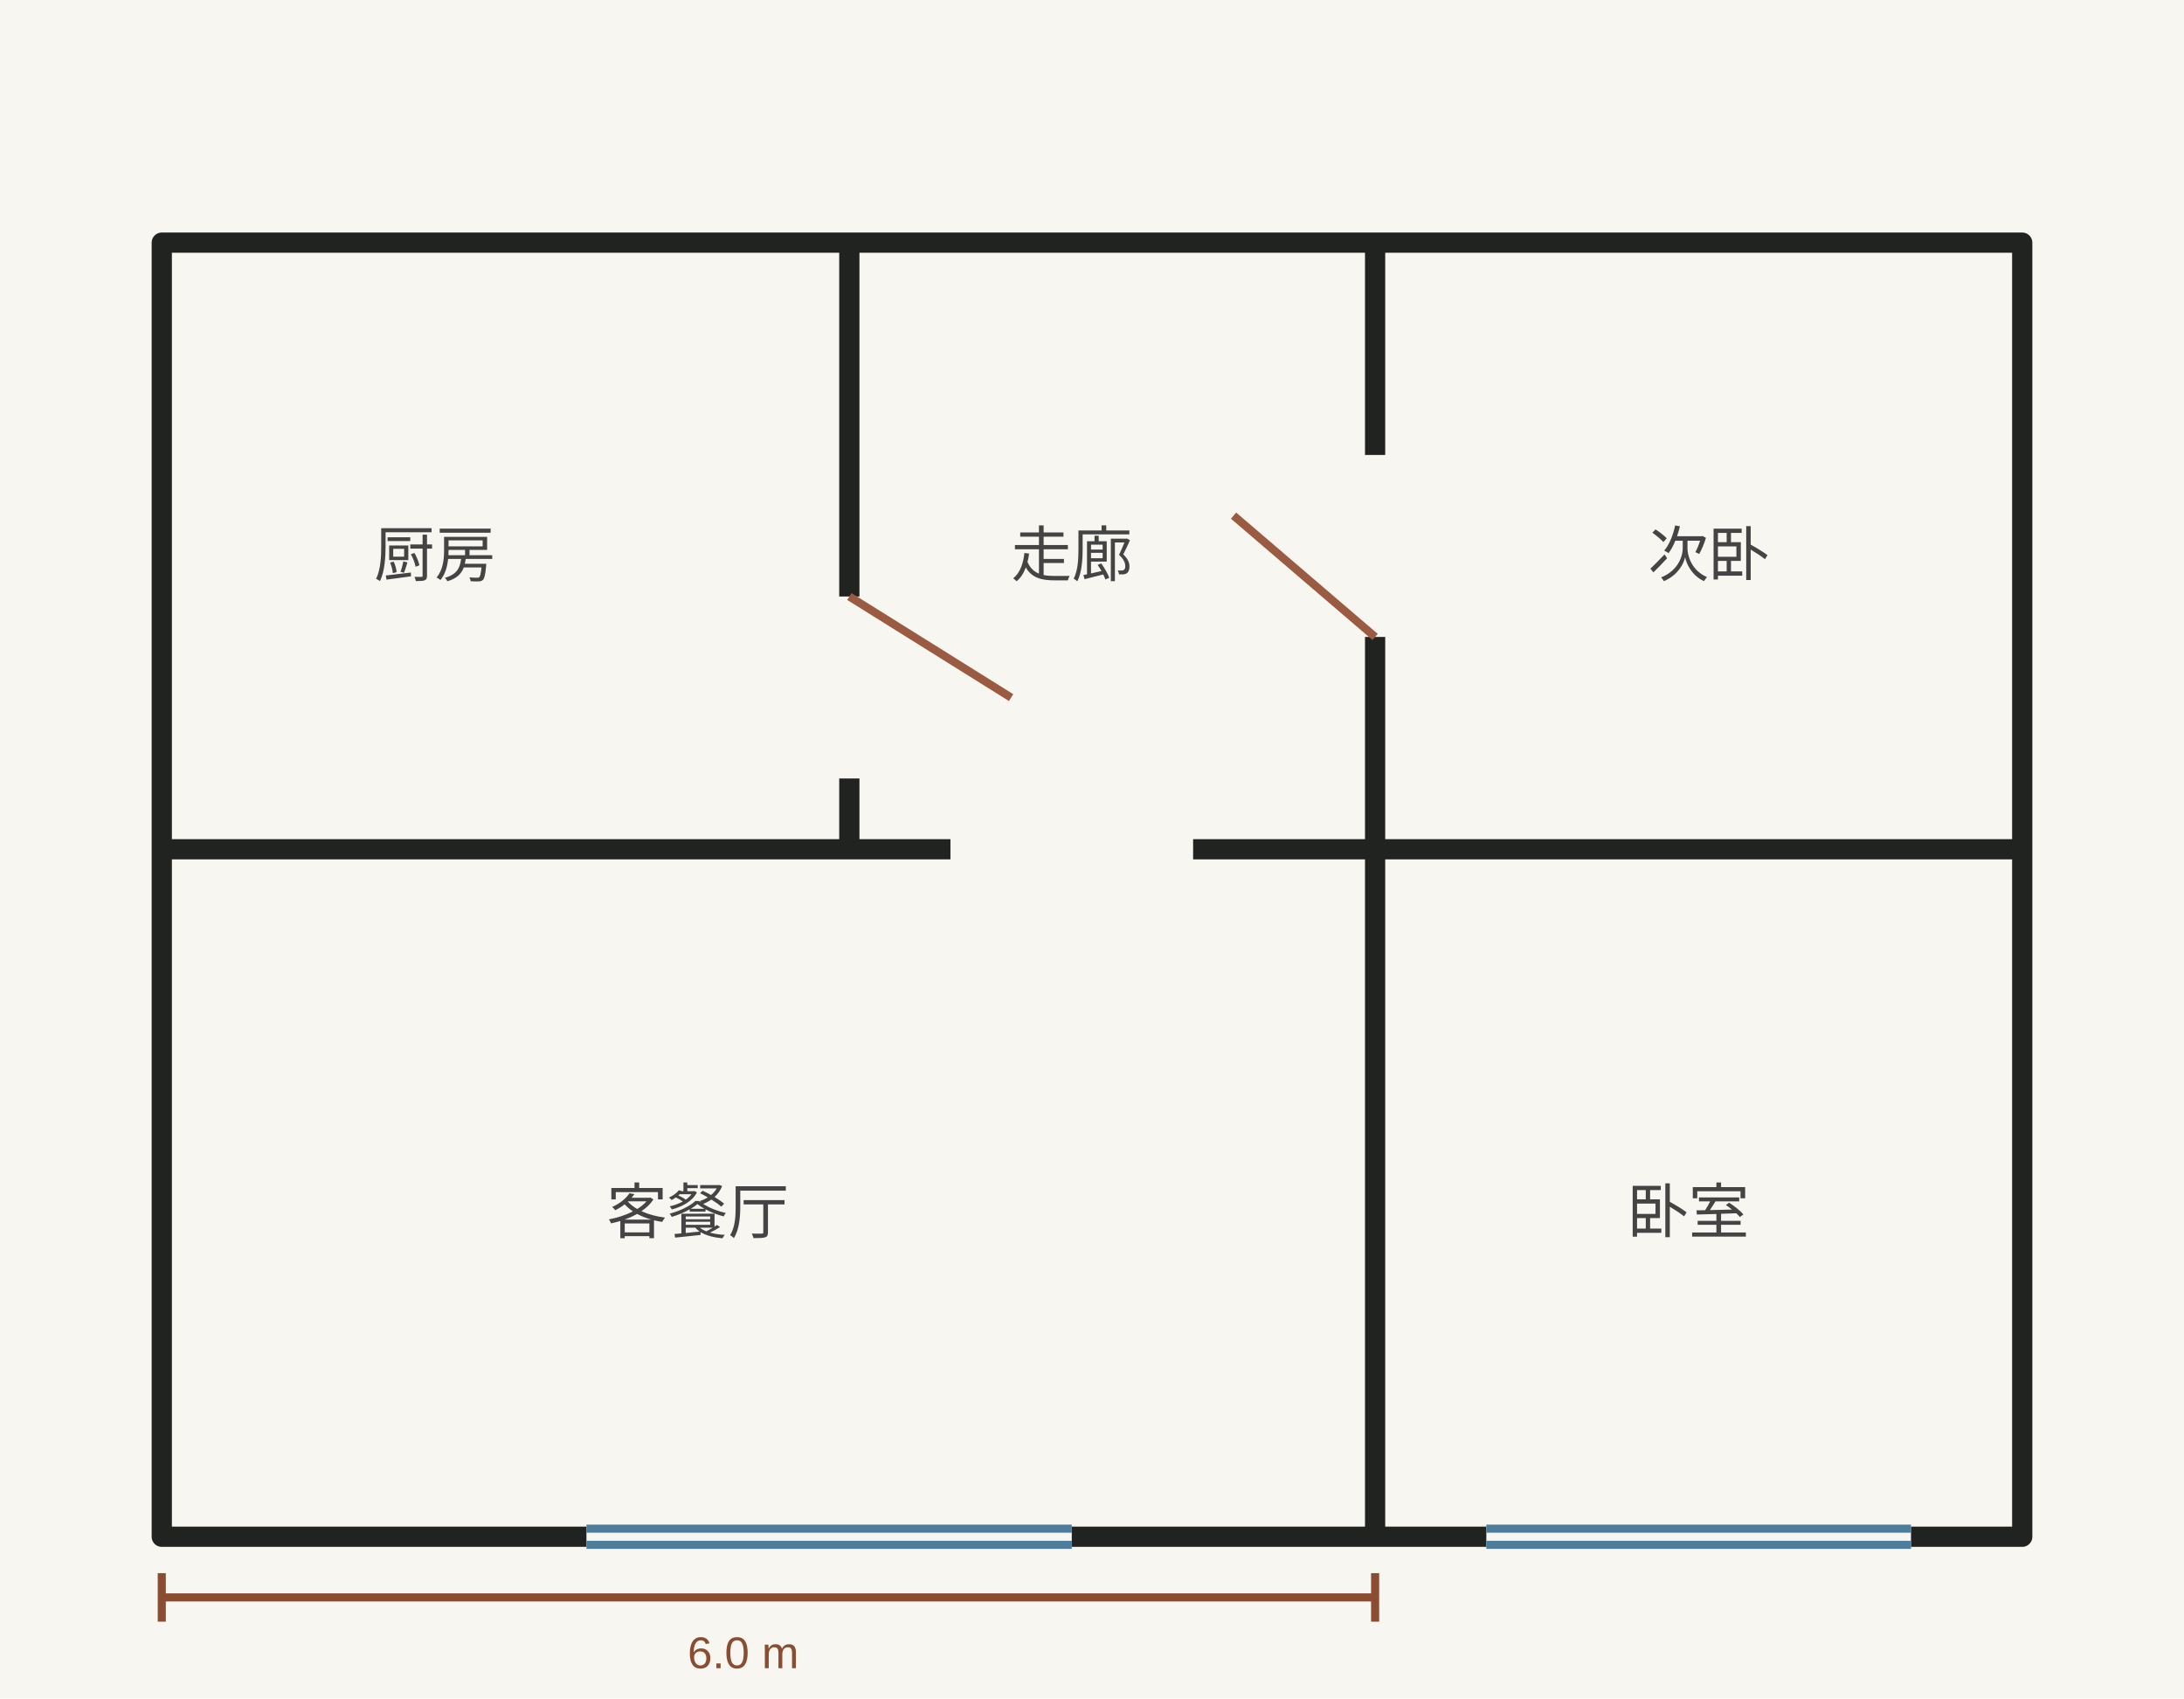
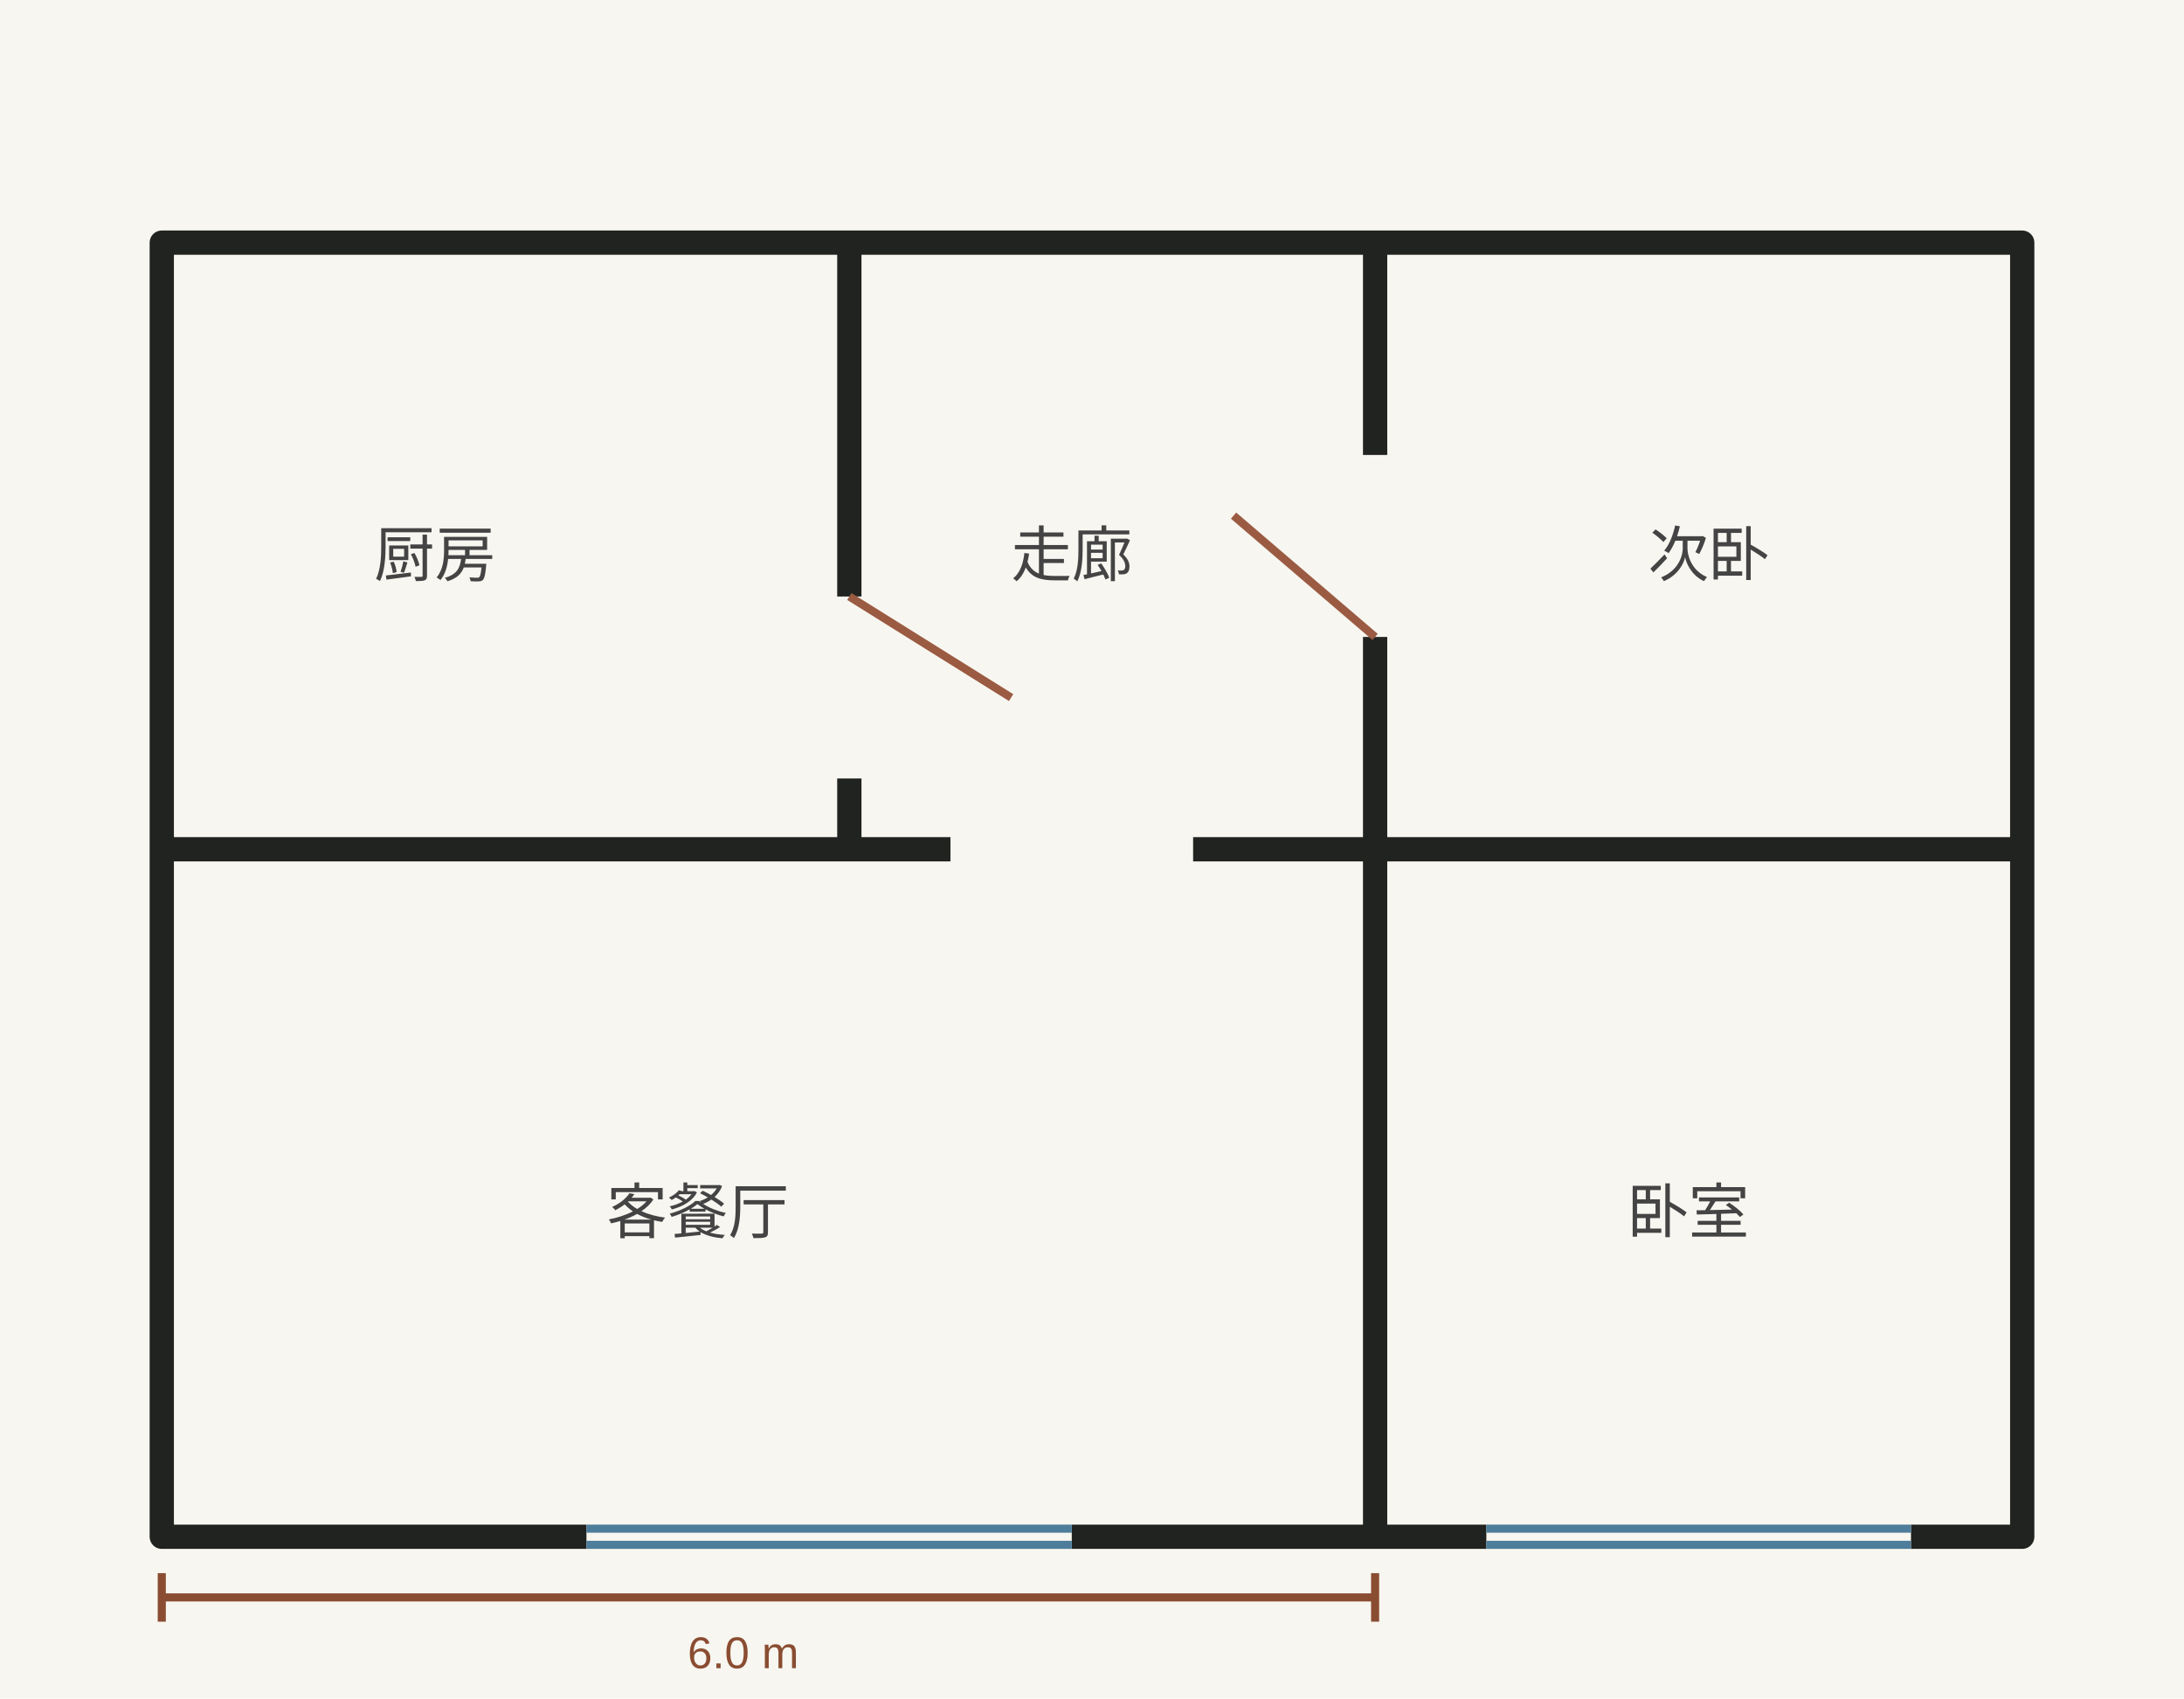
<svg xmlns="http://www.w3.org/2000/svg" width="1080" height="840" viewBox="0 0 1080 840">
  <rect width="1080" height="840" fill="#f8f6f0" />
-   <g fill="none" stroke="#20231f" stroke-width="10" stroke-linejoin="round">
+   <g fill="none" stroke="#20231f" stroke-width="12" stroke-linejoin="round">
    <path d="M80 120H1000V760H80Z" />
    <path d="M420 120V420" />
    <path d="M680 120V760" />
    <path d="M80 420H1000" />
  </g>
  <g stroke="#f8f6f0" stroke-width="14">
    <path d="M420 295V385" />
    <path d="M680 225V315" />
    <path d="M470 420H590" />
    <path d="M290 760H530" />
    <path d="M735 760H945" />
  </g>
  <g fill="none" stroke="#9a5b42" stroke-width="4">
    <path d="M420 295L500 345" />
    <path d="M680 315L610 255" />
  </g>
  <g fill="none" stroke="#4d7d9a" stroke-width="4">
    <path d="M290 756H530M290 764H530" />
    <path d="M735 756H945M735 764H945" />
  </g>
  <g font-family="Arial, sans-serif" font-size="30" fill="#444">
    <text x="185" y="285">厨房</text>
    <text x="500" y="285">走廊</text>
    <text x="815" y="285">次卧</text>
    <text x="300" y="610">客餐厅</text>
    <text x="805" y="610">卧室</text>
  </g>
  <g stroke="#8a4d32" stroke-width="4" fill="none">
    <path d="M80 790H680" />
    <path d="M80 778V802M680 778V802" />
  </g>
  <text x="340" y="825" font-family="Arial, sans-serif" font-size="22" fill="#8a4d32">6.0 m</text>
</svg>
